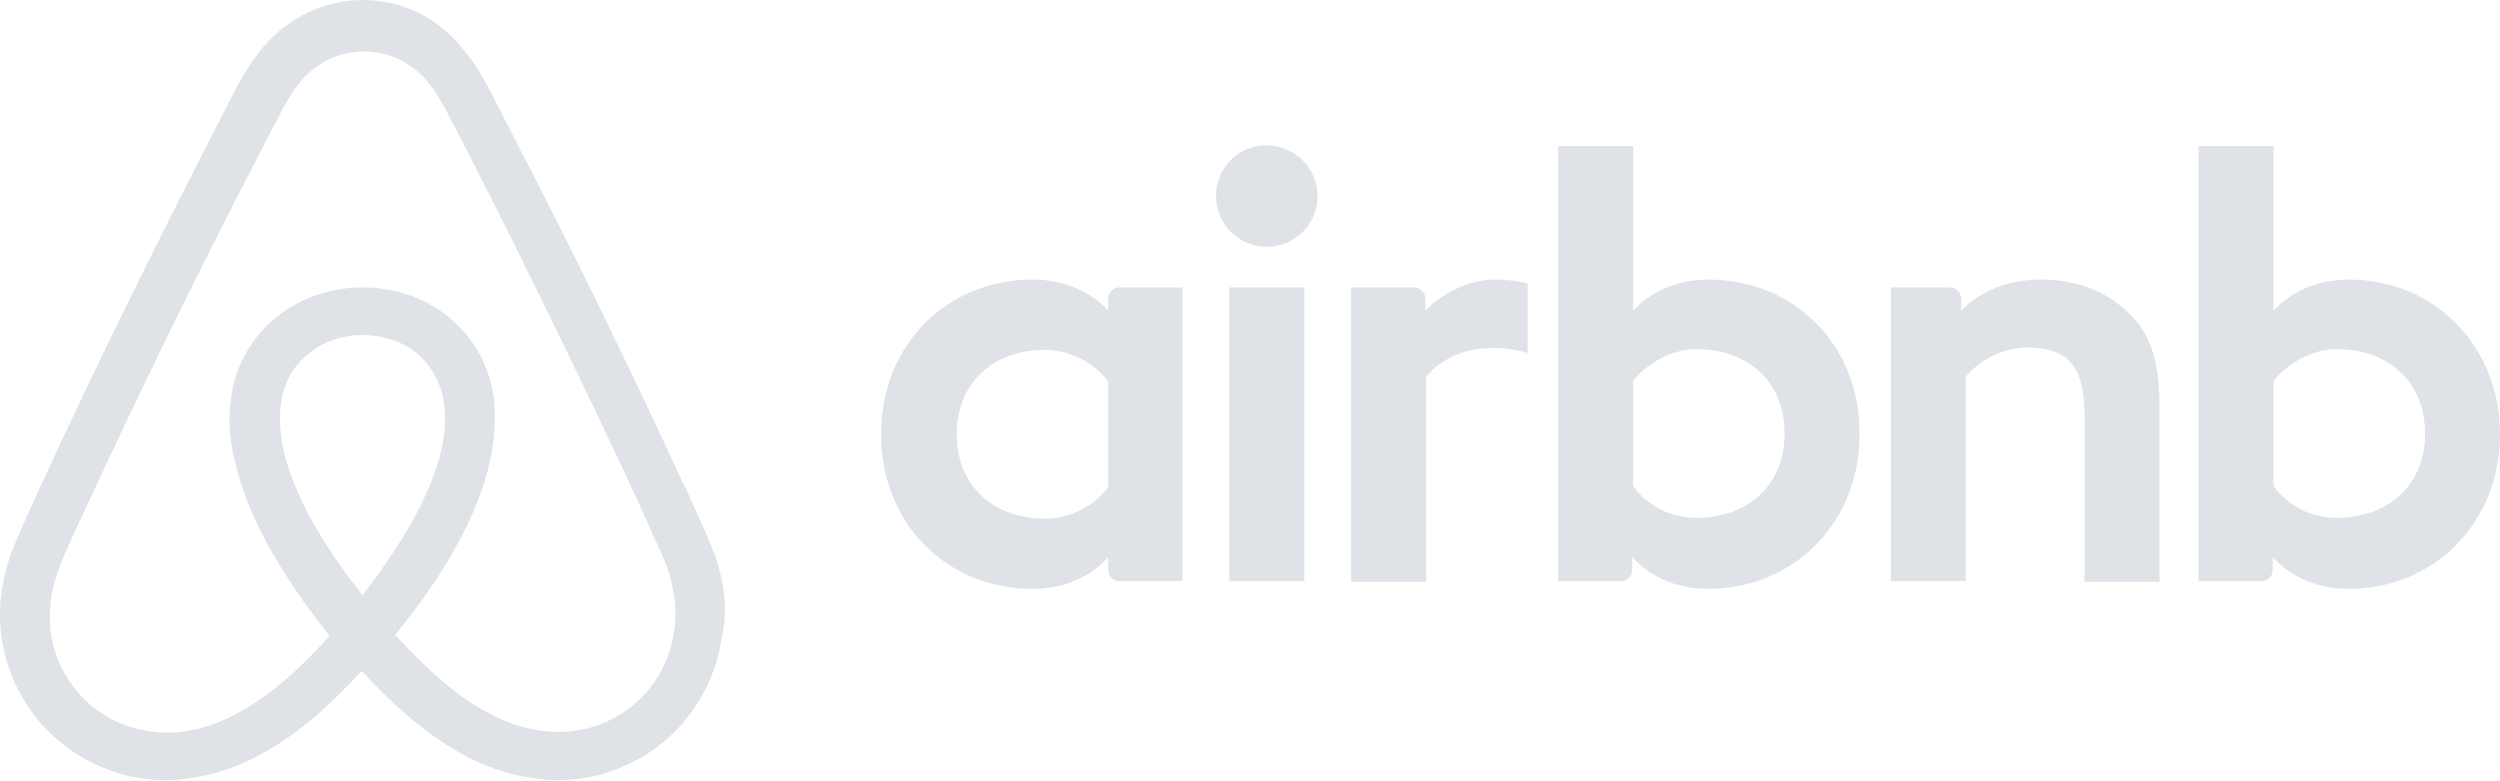
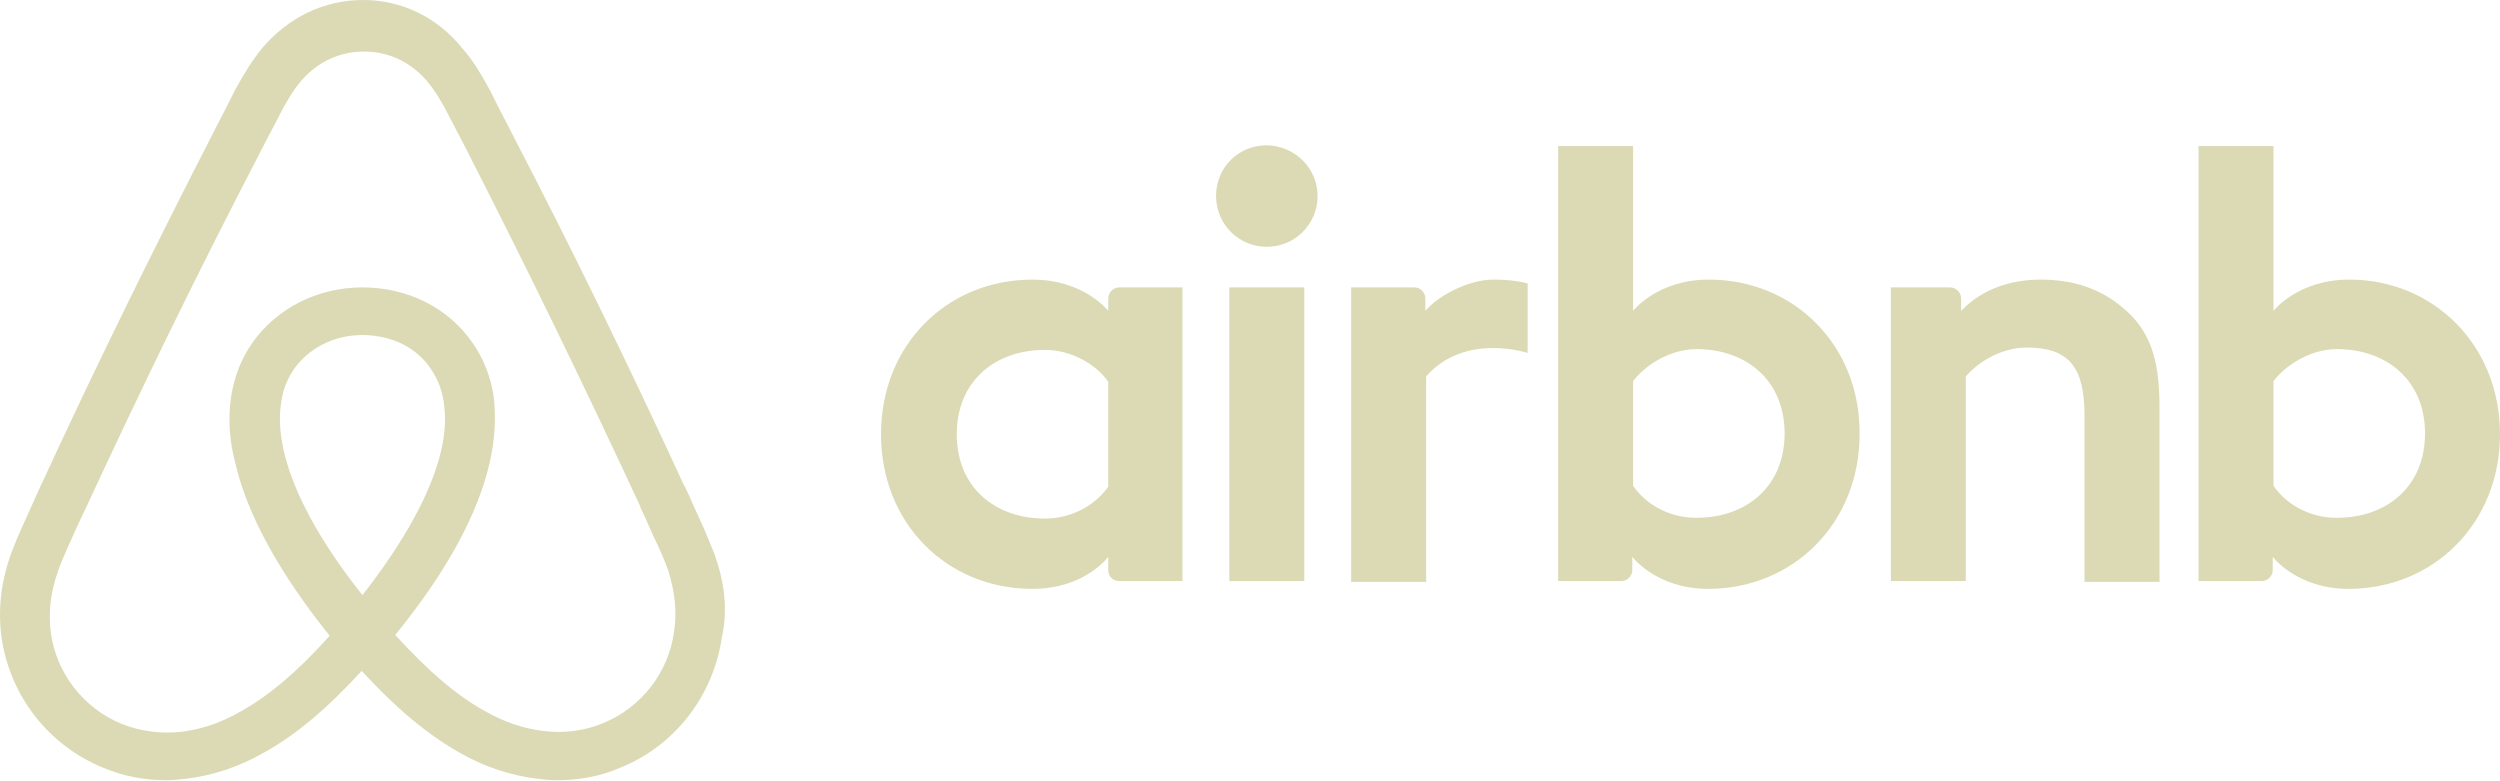
<svg xmlns="http://www.w3.org/2000/svg" width="current" height="current" viewBox="329.775 439.999 320.426 100.002">
-   <path d="M498.65 465.125c0 3.604-2.904 6.506-6.508 6.506s-6.506-2.902-6.506-6.506 2.803-6.506 6.506-6.506c3.706.1 6.508 3.003 6.508 6.506zm-26.828 13.114v1.602s-3.102-4.006-9.709-4.006c-10.91 0-19.42 8.309-19.42 19.82 0 11.412 8.41 19.82 19.42 19.82 6.707 0 9.709-4.104 9.709-4.104v1.701c0 .801.602 1.4 1.402 1.4h8.107v-37.639h-8.107c-.8.003-1.402.705-1.402 1.406zm0 24.123c-1.5 2.203-4.504 4.105-8.107 4.105-6.406 0-11.312-4.004-11.312-10.812 0-6.807 4.906-10.811 11.312-10.811 3.504 0 6.707 2.002 8.107 4.104v13.414zm15.516-25.526h9.609v37.639h-9.609v-37.639zm143.545-1.002c-6.607 0-9.711 4.006-9.711 4.006v-21.121h-9.609v55.756h8.109c.801 0 1.4-.701 1.4-1.402v-1.701s3.104 4.104 9.709 4.104c10.912 0 19.42-8.406 19.42-19.818s-8.508-19.824-19.318-19.824zm-1.602 30.532c-3.705 0-6.607-1.9-8.109-4.104v-13.414c1.502-2.002 4.705-4.104 8.109-4.104 6.406 0 11.311 4.004 11.311 10.811s-4.904 10.811-11.311 10.811zm-22.722-14.213v22.422h-9.611v-21.322c0-6.205-2.002-8.709-7.404-8.709-2.902 0-5.906 1.502-7.811 3.705v26.227h-9.607v-37.639h7.605c.801 0 1.402.701 1.402 1.402v1.602c2.803-2.904 6.506-4.006 10.209-4.006 4.205 0 7.709 1.203 10.512 3.605 3.402 2.803 4.705 6.406 4.705 12.713zm-57.76-16.319c-6.605 0-9.709 4.006-9.709 4.006v-21.121h-9.609v55.756h8.107c.801 0 1.402-.701 1.402-1.402v-1.701s3.104 4.104 9.709 4.104c10.912 0 19.42-8.406 19.42-19.818.1-11.413-8.408-19.824-19.32-19.824zm-1.602 30.532c-3.703 0-6.605-1.9-8.107-4.104v-13.414c1.502-2.002 4.705-4.104 8.107-4.104 6.408 0 11.312 4.004 11.312 10.811s-4.904 10.811-11.312 10.811zm-26.025-30.532c2.902 0 4.404.502 4.404.502v8.908s-8.008-2.703-13.012 3.004v26.326h-9.611v-37.738h8.109c.801 0 1.4.701 1.4 1.402v1.602c1.804-2.103 5.708-4.006 8.71-4.006zm-99.799 35.237c-.5-1.201-1.001-2.502-1.501-3.604-.802-1.801-1.603-3.504-2.302-5.105l-.1-.1c-6.908-15.016-14.314-30.23-22.123-45.244l-.3-.602a196.953 196.953 0 0 1-2.401-4.705c-1.002-1.803-2.002-3.703-3.604-5.506-3.203-4.004-7.808-6.207-12.712-6.207-5.006 0-9.51 2.203-12.812 6.006-1.502 1.801-2.604 3.703-3.604 5.506a217.271 217.271 0 0 1-2.401 4.705l-.301.602c-7.708 15.014-15.215 30.229-22.122 45.244l-.101.199c-.7 1.604-1.502 3.305-2.303 5.105-.5 1.102-1 2.303-1.5 3.604-1.302 3.703-1.703 7.207-1.201 10.812 1.101 7.508 6.105 13.812 13.013 16.617 2.603 1.102 5.306 1.602 8.108 1.602.801 0 1.801-.1 2.603-.201 3.304-.4 6.707-1.5 10.011-3.402 4.104-2.303 8.008-5.605 12.412-10.41 4.404 4.805 8.408 8.107 12.412 10.41 3.305 1.902 6.707 3.002 10.01 3.402.801.102 1.803.201 2.604.201 2.803 0 5.605-.5 8.107-1.602 7.008-2.805 11.912-9.209 13.014-16.617.795-3.503.395-7.005-.906-10.71zm-45.144 5.205c-5.406-6.807-8.91-13.213-10.11-18.617-.5-2.303-.601-4.305-.3-6.107.199-1.602.801-3.004 1.602-4.205 1.902-2.701 5.105-4.404 8.809-4.404 3.705 0 7.008 1.602 8.81 4.404.801 1.201 1.401 2.604 1.603 4.205.299 1.803.199 3.904-.301 6.107-1.205 5.304-4.709 11.711-10.113 18.617zm39.938 4.705c-.7 5.205-4.204 9.711-9.108 11.713-2.402 1-5.006 1.301-7.607 1-2.502-.301-5.006-1.102-7.607-2.602-3.604-2.004-7.207-5.105-11.412-9.711 6.606-8.107 10.61-15.516 12.112-22.121.701-3.104.802-5.906.5-8.51-.399-2.502-1.301-4.805-2.702-6.807-3.105-4.506-8.311-7.107-14.115-7.107s-11.01 2.703-14.113 7.107c-1.401 2.002-2.303 4.305-2.703 6.807-.4 2.604-.301 5.506.5 8.51 1.501 6.605 5.605 14.113 12.111 22.221-4.104 4.605-7.808 7.709-11.412 9.711-2.603 1.502-5.104 2.303-7.606 2.602-2.702.301-5.306-.1-7.608-1-4.904-2.002-8.408-6.508-9.108-11.713-.3-2.502-.101-5.004.901-7.807.299-1.002.801-2.002 1.301-3.203.701-1.602 1.5-3.305 2.302-5.006l.101-.199c6.906-14.916 14.313-30.131 22.021-44.945l.3-.602c.802-1.5 1.603-3.102 2.403-4.604.801-1.602 1.701-3.104 2.803-4.406 2.102-2.4 4.904-3.703 8.008-3.703s5.906 1.303 8.008 3.703c1.102 1.305 2.002 2.807 2.803 4.406.802 1.502 1.603 3.104 2.402 4.604l.301.602a1325.424 1325.424 0 0 1 21.922 45.045v.1c.802 1.604 1.502 3.404 2.303 5.008.5 1.199 1.001 2.199 1.301 3.201.799 2.6 1.099 5.104.698 7.706z" fill="#dfe3e7" />
+   <path d="M498.65 465.125c0 3.604-2.904 6.506-6.508 6.506s-6.506-2.902-6.506-6.506 2.803-6.506 6.506-6.506c3.706.1 6.508 3.003 6.508 6.506zm-26.828 13.114v1.602s-3.102-4.006-9.709-4.006c-10.91 0-19.42 8.309-19.42 19.82 0 11.412 8.41 19.82 19.42 19.82 6.707 0 9.709-4.104 9.709-4.104v1.701c0 .801.602 1.4 1.402 1.4h8.107v-37.639h-8.107c-.8.003-1.402.705-1.402 1.406zm0 24.123c-1.5 2.203-4.504 4.105-8.107 4.105-6.406 0-11.312-4.004-11.312-10.812 0-6.807 4.906-10.811 11.312-10.811 3.504 0 6.707 2.002 8.107 4.104v13.414zm15.516-25.526h9.609v37.639h-9.609v-37.639zm143.545-1.002c-6.607 0-9.711 4.006-9.711 4.006v-21.121h-9.609v55.756h8.109c.801 0 1.4-.701 1.4-1.402v-1.701s3.104 4.104 9.709 4.104c10.912 0 19.42-8.406 19.42-19.818s-8.508-19.824-19.318-19.824zm-1.602 30.532c-3.705 0-6.607-1.9-8.109-4.104v-13.414c1.502-2.002 4.705-4.104 8.109-4.104 6.406 0 11.311 4.004 11.311 10.811s-4.904 10.811-11.311 10.811zm-22.722-14.213v22.422h-9.611v-21.322c0-6.205-2.002-8.709-7.404-8.709-2.902 0-5.906 1.502-7.811 3.705v26.227h-9.607v-37.639h7.605c.801 0 1.402.701 1.402 1.402v1.602c2.803-2.904 6.506-4.006 10.209-4.006 4.205 0 7.709 1.203 10.512 3.605 3.402 2.803 4.705 6.406 4.705 12.713zm-57.76-16.319c-6.605 0-9.709 4.006-9.709 4.006v-21.121h-9.609v55.756h8.107c.801 0 1.402-.701 1.402-1.402v-1.701s3.104 4.104 9.709 4.104c10.912 0 19.42-8.406 19.42-19.818.1-11.413-8.408-19.824-19.32-19.824zm-1.602 30.532c-3.703 0-6.605-1.9-8.107-4.104v-13.414c1.502-2.002 4.705-4.104 8.107-4.104 6.408 0 11.312 4.004 11.312 10.811s-4.904 10.811-11.312 10.811zm-26.025-30.532c2.902 0 4.404.502 4.404.502v8.908s-8.008-2.703-13.012 3.004v26.326h-9.611v-37.738h8.109c.801 0 1.4.701 1.4 1.402v1.602c1.804-2.103 5.708-4.006 8.71-4.006zm-99.799 35.237c-.5-1.201-1.001-2.502-1.501-3.604-.802-1.801-1.603-3.504-2.302-5.105l-.1-.1c-6.908-15.016-14.314-30.23-22.123-45.244l-.3-.602a196.953 196.953 0 0 1-2.401-4.705c-1.002-1.803-2.002-3.703-3.604-5.506-3.203-4.004-7.808-6.207-12.712-6.207-5.006 0-9.51 2.203-12.812 6.006-1.502 1.801-2.604 3.703-3.604 5.506a217.271 217.271 0 0 1-2.401 4.705l-.301.602c-7.708 15.014-15.215 30.229-22.122 45.244l-.101.199c-.7 1.604-1.502 3.305-2.303 5.105-.5 1.102-1 2.303-1.5 3.604-1.302 3.703-1.703 7.207-1.201 10.812 1.101 7.508 6.105 13.812 13.013 16.617 2.603 1.102 5.306 1.602 8.108 1.602.801 0 1.801-.1 2.603-.201 3.304-.4 6.707-1.5 10.011-3.402 4.104-2.303 8.008-5.605 12.412-10.41 4.404 4.805 8.408 8.107 12.412 10.41 3.305 1.902 6.707 3.002 10.01 3.402.801.102 1.803.201 2.604.201 2.803 0 5.605-.5 8.107-1.602 7.008-2.805 11.912-9.209 13.014-16.617.795-3.503.395-7.005-.906-10.71zm-45.144 5.205c-5.406-6.807-8.91-13.213-10.11-18.617-.5-2.303-.601-4.305-.3-6.107.199-1.602.801-3.004 1.602-4.205 1.902-2.701 5.105-4.404 8.809-4.404 3.705 0 7.008 1.602 8.81 4.404.801 1.201 1.401 2.604 1.603 4.205.299 1.803.199 3.904-.301 6.107-1.205 5.304-4.709 11.711-10.113 18.617zm39.938 4.705c-.7 5.205-4.204 9.711-9.108 11.713-2.402 1-5.006 1.301-7.607 1-2.502-.301-5.006-1.102-7.607-2.602-3.604-2.004-7.207-5.105-11.412-9.711 6.606-8.107 10.61-15.516 12.112-22.121.701-3.104.802-5.906.5-8.51-.399-2.502-1.301-4.805-2.702-6.807-3.105-4.506-8.311-7.107-14.115-7.107s-11.01 2.703-14.113 7.107c-1.401 2.002-2.303 4.305-2.703 6.807-.4 2.604-.301 5.506.5 8.51 1.501 6.605 5.605 14.113 12.111 22.221-4.104 4.605-7.808 7.709-11.412 9.711-2.603 1.502-5.104 2.303-7.606 2.602-2.702.301-5.306-.1-7.608-1-4.904-2.002-8.408-6.508-9.108-11.713-.3-2.502-.101-5.004.901-7.807.299-1.002.801-2.002 1.301-3.203.701-1.602 1.5-3.305 2.302-5.006l.101-.199c6.906-14.916 14.313-30.131 22.021-44.945l.3-.602c.802-1.5 1.603-3.102 2.403-4.604.801-1.602 1.701-3.104 2.803-4.406 2.102-2.4 4.904-3.703 8.008-3.703s5.906 1.303 8.008 3.703c1.102 1.305 2.002 2.807 2.803 4.406.802 1.502 1.603 3.104 2.402 4.604l.301.602a1325.424 1325.424 0 0 1 21.922 45.045v.1c.802 1.604 1.502 3.404 2.303 5.008.5 1.199 1.001 2.199 1.301 3.201.799 2.6 1.099 5.104.698 7.706z" fill="#dbdab5" />
</svg>
